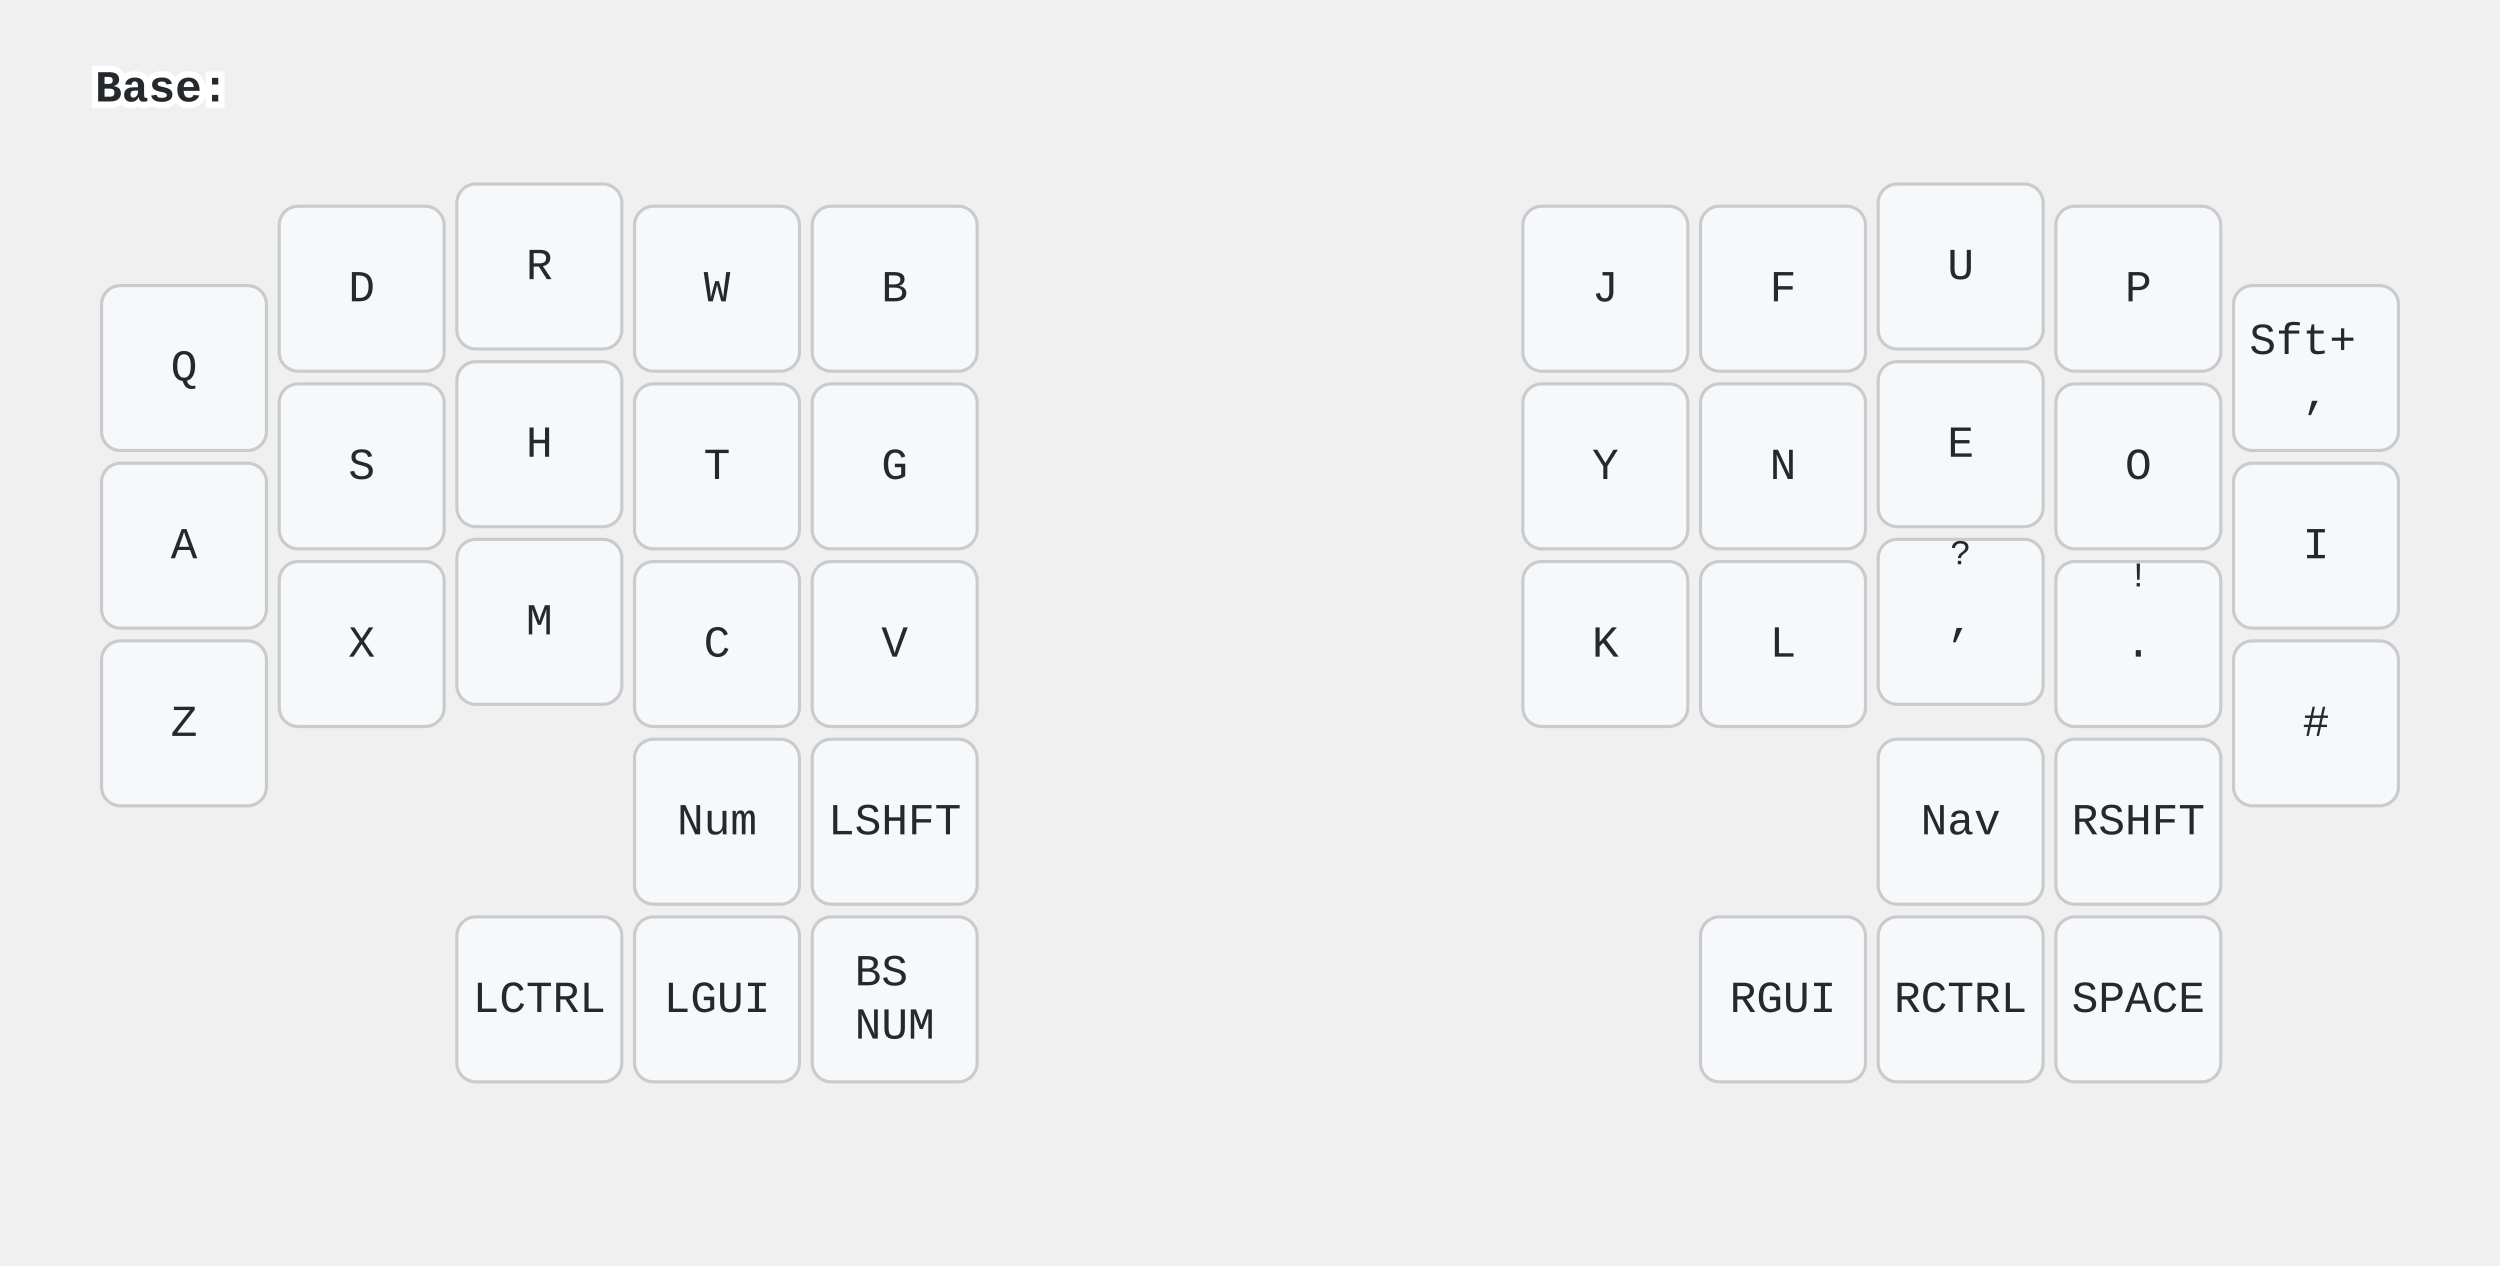
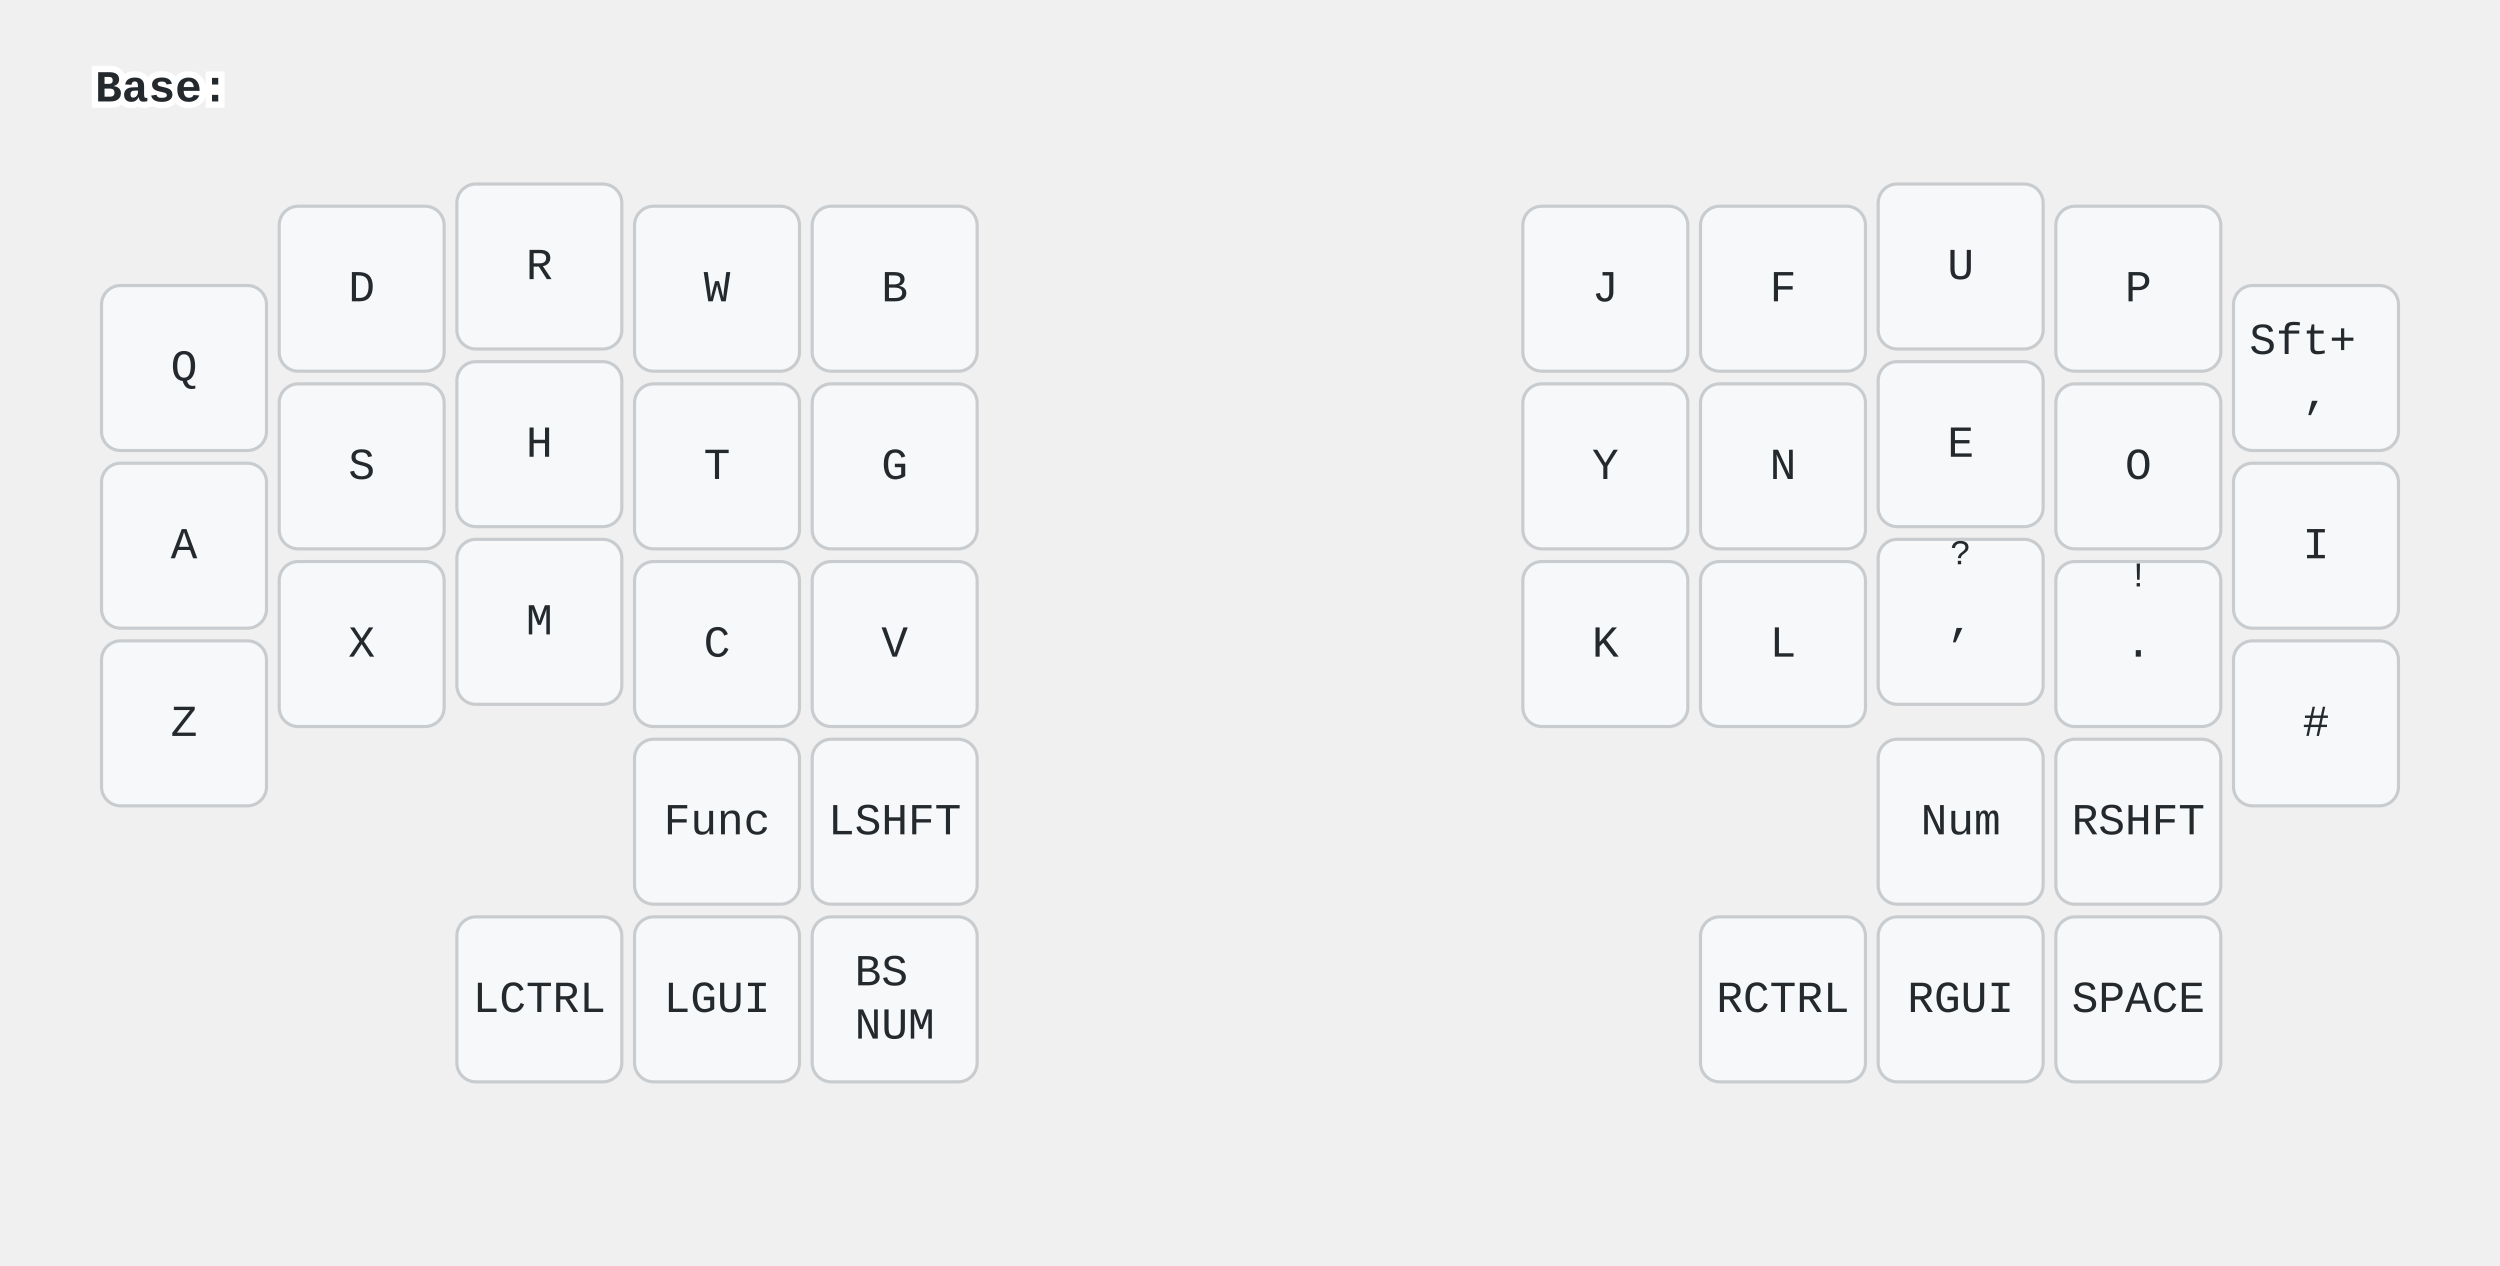
<svg xmlns="http://www.w3.org/2000/svg" width="788" height="399" viewBox="0 0 788 399" class="keymap">
  <style>/* inherit to force styles through use tags */
svg path {
    fill: inherit;
}

/* font and background color specifications */
svg.keymap {
    font-family: SFMono-Regular,Consolas,Liberation Mono,Menlo,monospace;
    font-size: 14px;
    font-kerning: normal;
    text-rendering: optimizeLegibility;
    fill: #24292e;
}

/* default key styling */
rect.key {
    fill: #f6f8fa;
}

rect.key, rect.combo {
    stroke: #c9cccf;
    stroke-width: 1;
}

/* default key side styling, only used is draw_key_sides is set */
rect.side {
    filter: brightness(90%);
}

/* color accent for combo boxes */
rect.combo, rect.combo-separate {
    fill: #cdf;
}

/* color accent for held keys */
rect.held, rect.combo.held {
    fill: #fdd;
}

/* color accent for ghost (optional) keys */
rect.ghost, rect.combo.ghost {
    stroke-dasharray: 4, 4;
    stroke-width: 2;
}

text {
    text-anchor: middle;
    dominant-baseline: middle;
}

/* styling for layer labels */
text.label {
    font-weight: bold;
    text-anchor: start;
    stroke: white;
    stroke-width: 4;
    paint-order: stroke;
}

/* styling for optional footer */
text.footer {
    text-anchor: end;
    dominant-baseline: auto;
    stroke: white;
    stroke-width: 4;
    paint-order: stroke;
}

/* styling for combo tap, and key non-tap label text */
text.combo, text.hold, text.shifted, text.left, text.right {
    font-size: 11px;
}

text.hold {
    text-anchor: middle;
    dominant-baseline: auto;
}

text.shifted {
    text-anchor: middle;
    dominant-baseline: hanging;
}

text.left {
    text-anchor: start;
}

text.right {
    text-anchor: end;
}

text.layer-activator {
    text-decoration: underline;
}

/* styling for hold/shifted label text in combo box */
text.combo.hold, text.combo.shifted, text.combo.left, text.combo.right {
    font-size: 8px;
}

/* lighter symbol for transparent keys */
text.trans {
    fill: #7b7e81;
}

/* styling for combo dendrons */
path.combo {
    stroke-width: 1;
    stroke: gray;
    fill: none;
}

/* Start Tabler Icons Cleanup */
/* cannot use height/width with glyphs */
.icon-tabler &gt; path {
    fill: inherit;
    stroke: inherit;
    stroke-width: 2;
}
/* hide tabler's default box */
.icon-tabler &gt; path[stroke="none"][fill="none"] {
    visibility: hidden;
}
/* End Tabler Icons Cleanup */

@media (prefers-color-scheme: dark) {
svg.keymap { fill: #d1d6db; }
rect.key { fill: #3f4750; }
rect.key, rect.combo { stroke: #60666c; }
rect.combo, rect.combo-separate { fill: #1f3d7a; }
rect.held, rect.combo.held { fill: #854747; }
text.label, text.footer { stroke: black; }
text.trans { fill: #7e8184; }
path.combo { stroke: #7f7f7f; }

}</style>
  <g transform="translate(30, 0)" class="layer-Base">
    <text x="0" y="28" class="label" id="Base">Base:</text>
    <g transform="translate(0, 56)">
      <g transform="translate(28, 60)" class="key keypos-0">
        <rect rx="6" ry="6" x="-26" y="-26" width="52" height="52" class="key" />
        <text x="0" y="0" class="key tap">Q</text>
      </g>
      <g transform="translate(84, 35)" class="key keypos-1">
        <rect rx="6" ry="6" x="-26" y="-26" width="52" height="52" class="key" />
        <text x="0" y="0" class="key tap">D</text>
      </g>
      <g transform="translate(140, 28)" class="key keypos-2">
        <rect rx="6" ry="6" x="-26" y="-26" width="52" height="52" class="key" />
        <text x="0" y="0" class="key tap">R</text>
      </g>
      <g transform="translate(196, 35)" class="key keypos-3">
        <rect rx="6" ry="6" x="-26" y="-26" width="52" height="52" class="key" />
        <text x="0" y="0" class="key tap">W</text>
      </g>
      <g transform="translate(252, 35)" class="key keypos-4">
        <rect rx="6" ry="6" x="-26" y="-26" width="52" height="52" class="key" />
        <text x="0" y="0" class="key tap">B</text>
      </g>
      <g transform="translate(476, 35)" class="key keypos-5">
        <rect rx="6" ry="6" x="-26" y="-26" width="52" height="52" class="key" />
        <text x="0" y="0" class="key tap">J</text>
      </g>
      <g transform="translate(532, 35)" class="key keypos-6">
        <rect rx="6" ry="6" x="-26" y="-26" width="52" height="52" class="key" />
        <text x="0" y="0" class="key tap">F</text>
      </g>
      <g transform="translate(588, 28)" class="key keypos-7">
        <rect rx="6" ry="6" x="-26" y="-26" width="52" height="52" class="key" />
        <text x="0" y="0" class="key tap">U</text>
      </g>
      <g transform="translate(644, 35)" class="key keypos-8">
        <rect rx="6" ry="6" x="-26" y="-26" width="52" height="52" class="key" />
        <text x="0" y="0" class="key tap">P</text>
      </g>
      <g transform="translate(700, 60)" class="key keypos-9">
        <rect rx="6" ry="6" x="-26" y="-26" width="52" height="52" class="key" />
        <text x="0" y="0" class="key tap">
          <tspan x="0" dy="-0.6em">Sft+</tspan>
          <tspan x="0" dy="1.2em">,</tspan>
        </text>
      </g>
      <g transform="translate(28, 116)" class="key keypos-10">
        <rect rx="6" ry="6" x="-26" y="-26" width="52" height="52" class="key" />
        <text x="0" y="0" class="key tap">A</text>
      </g>
      <g transform="translate(84, 91)" class="key keypos-11">
        <rect rx="6" ry="6" x="-26" y="-26" width="52" height="52" class="key" />
        <text x="0" y="0" class="key tap">S</text>
      </g>
      <g transform="translate(140, 84)" class="key keypos-12">
        <rect rx="6" ry="6" x="-26" y="-26" width="52" height="52" class="key" />
        <text x="0" y="0" class="key tap">H</text>
      </g>
      <g transform="translate(196, 91)" class="key keypos-13">
        <rect rx="6" ry="6" x="-26" y="-26" width="52" height="52" class="key" />
        <text x="0" y="0" class="key tap">T</text>
      </g>
      <g transform="translate(252, 91)" class="key keypos-14">
        <rect rx="6" ry="6" x="-26" y="-26" width="52" height="52" class="key" />
        <text x="0" y="0" class="key tap">G</text>
      </g>
      <g transform="translate(476, 91)" class="key keypos-15">
        <rect rx="6" ry="6" x="-26" y="-26" width="52" height="52" class="key" />
        <text x="0" y="0" class="key tap">Y</text>
      </g>
      <g transform="translate(532, 91)" class="key keypos-16">
        <rect rx="6" ry="6" x="-26" y="-26" width="52" height="52" class="key" />
        <text x="0" y="0" class="key tap">N</text>
      </g>
      <g transform="translate(588, 84)" class="key keypos-17">
        <rect rx="6" ry="6" x="-26" y="-26" width="52" height="52" class="key" />
        <text x="0" y="0" class="key tap">E</text>
      </g>
      <g transform="translate(644, 91)" class="key keypos-18">
        <rect rx="6" ry="6" x="-26" y="-26" width="52" height="52" class="key" />
        <text x="0" y="0" class="key tap">O</text>
      </g>
      <g transform="translate(700, 116)" class="key keypos-19">
        <rect rx="6" ry="6" x="-26" y="-26" width="52" height="52" class="key" />
        <text x="0" y="0" class="key tap">I</text>
      </g>
      <g transform="translate(28, 172)" class="key keypos-20">
        <rect rx="6" ry="6" x="-26" y="-26" width="52" height="52" class="key" />
        <text x="0" y="0" class="key tap">Z</text>
      </g>
      <g transform="translate(84, 147)" class="key keypos-21">
        <rect rx="6" ry="6" x="-26" y="-26" width="52" height="52" class="key" />
        <text x="0" y="0" class="key tap">X</text>
      </g>
      <g transform="translate(140, 140)" class="key keypos-22">
        <rect rx="6" ry="6" x="-26" y="-26" width="52" height="52" class="key" />
        <text x="0" y="0" class="key tap">M</text>
      </g>
      <g transform="translate(196, 147)" class="key keypos-23">
        <rect rx="6" ry="6" x="-26" y="-26" width="52" height="52" class="key" />
        <text x="0" y="0" class="key tap">C</text>
      </g>
      <g transform="translate(252, 147)" class="key keypos-24">
        <rect rx="6" ry="6" x="-26" y="-26" width="52" height="52" class="key" />
        <text x="0" y="0" class="key tap">V</text>
      </g>
      <g transform="translate(476, 147)" class="key keypos-25">
        <rect rx="6" ry="6" x="-26" y="-26" width="52" height="52" class="key" />
        <text x="0" y="0" class="key tap">K</text>
      </g>
      <g transform="translate(532, 147)" class="key keypos-26">
        <rect rx="6" ry="6" x="-26" y="-26" width="52" height="52" class="key" />
        <text x="0" y="0" class="key tap">L</text>
      </g>
      <g transform="translate(588, 140)" class="key keypos-27">
        <rect rx="6" ry="6" x="-26" y="-26" width="52" height="52" class="key" />
        <text x="0" y="0" class="key tap">,</text>
        <text x="0" y="-24" class="key shifted">?</text>
      </g>
      <g transform="translate(644, 147)" class="key keypos-28">
        <rect rx="6" ry="6" x="-26" y="-26" width="52" height="52" class="key" />
        <text x="0" y="0" class="key tap">.</text>
        <text x="0" y="-24" class="key shifted">!</text>
      </g>
      <g transform="translate(700, 172)" class="key keypos-29">
        <rect rx="6" ry="6" x="-26" y="-26" width="52" height="52" class="key" />
        <text x="0" y="0" class="key tap">#</text>
      </g>
      <g transform="translate(196, 203)" class="key keypos-30">
        <rect rx="6" ry="6" x="-26" y="-26" width="52" height="52" class="key" />
+         <text x="0" y="0" class="key tap">Func</text>
+       </g>
+       <g transform="translate(252, 203)" class="key keypos-31">
+         <rect rx="6" ry="6" x="-26" y="-26" width="52" height="52" class="key" />
+         <text x="0" y="0" class="key tap">LSHFT</text>
+       </g>
+       <g transform="translate(644, 203)" class="key keypos-32">
+         <rect rx="6" ry="6" x="-26" y="-26" width="52" height="52" class="key" />
+         <text x="0" y="0" class="key tap">RSHFT</text>
+       </g>
+       <g transform="translate(588, 203)" class="key keypos-33">
+         <rect rx="6" ry="6" x="-26" y="-26" width="52" height="52" class="key" />
        <text x="0" y="0" class="key tap">Num</text>
-       </g>
-       <g transform="translate(252, 203)" class="key keypos-31">
-         <rect rx="6" ry="6" x="-26" y="-26" width="52" height="52" class="key" />
-         <text x="0" y="0" class="key tap">LSHFT</text>
-       </g>
-       <g transform="translate(644, 203)" class="key keypos-32">
-         <rect rx="6" ry="6" x="-26" y="-26" width="52" height="52" class="key" />
-         <text x="0" y="0" class="key tap">RSHFT</text>
-       </g>
-       <g transform="translate(588, 203)" class="key keypos-33">
-         <rect rx="6" ry="6" x="-26" y="-26" width="52" height="52" class="key" />
-         <text x="0" y="0" class="key tap">Nav</text>
      </g>
      <g transform="translate(140, 259)" class="key keypos-34">
        <rect rx="6" ry="6" x="-26" y="-26" width="52" height="52" class="key" />
        <text x="0" y="0" class="key tap">LCTRL</text>
      </g>
      <g transform="translate(196, 259)" class="key keypos-35">
        <rect rx="6" ry="6" x="-26" y="-26" width="52" height="52" class="key" />
        <text x="0" y="0" class="key tap">LGUI</text>
      </g>
      <g transform="translate(252, 259)" class="key keypos-36">
        <rect rx="6" ry="6" x="-26" y="-26" width="52" height="52" class="key" />
        <text x="0" y="0" class="key tap">
          <tspan x="0" dy="-0.6em">BS</tspan>
          <tspan x="0" dy="1.2em">NUM</tspan>
        </text>
      </g>
      <g transform="translate(644, 259)" class="key keypos-37">
        <rect rx="6" ry="6" x="-26" y="-26" width="52" height="52" class="key" />
        <text x="0" y="0" class="key tap">SPACE</text>
      </g>
      <g transform="translate(588, 259)" class="key keypos-38">
        <rect rx="6" ry="6" x="-26" y="-26" width="52" height="52" class="key" />
+         <text x="0" y="0" class="key tap">RGUI</text>
+       </g>
+       <g transform="translate(532, 259)" class="key keypos-39">
+         <rect rx="6" ry="6" x="-26" y="-26" width="52" height="52" class="key" />
        <text x="0" y="0" class="key tap">RCTRL</text>
-       </g>
-       <g transform="translate(532, 259)" class="key keypos-39">
-         <rect rx="6" ry="6" x="-26" y="-26" width="52" height="52" class="key" />
-         <text x="0" y="0" class="key tap">RGUI</text>
      </g>
    </g>
  </g>
</svg>
